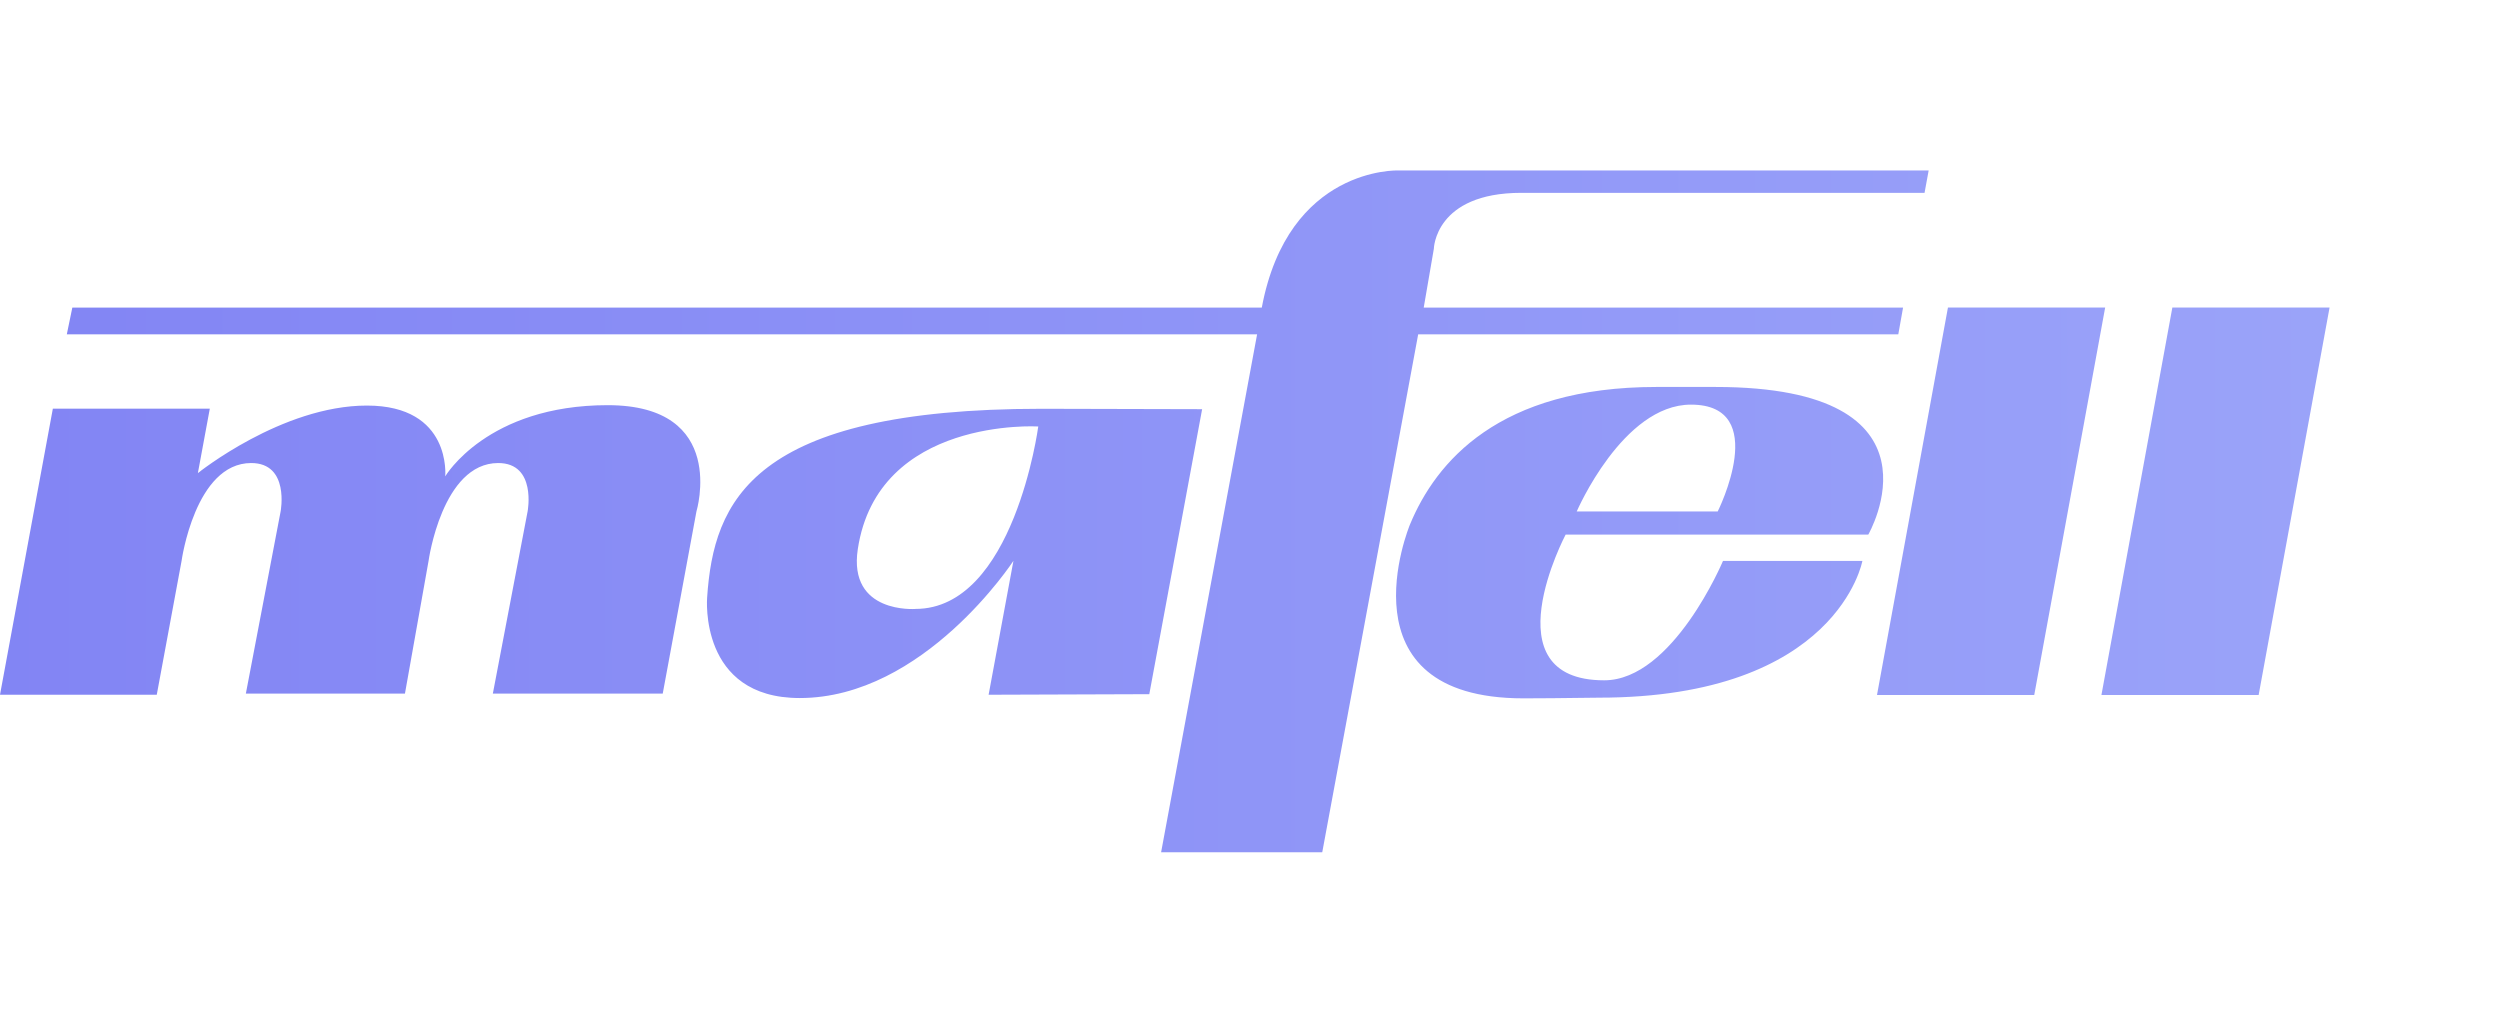
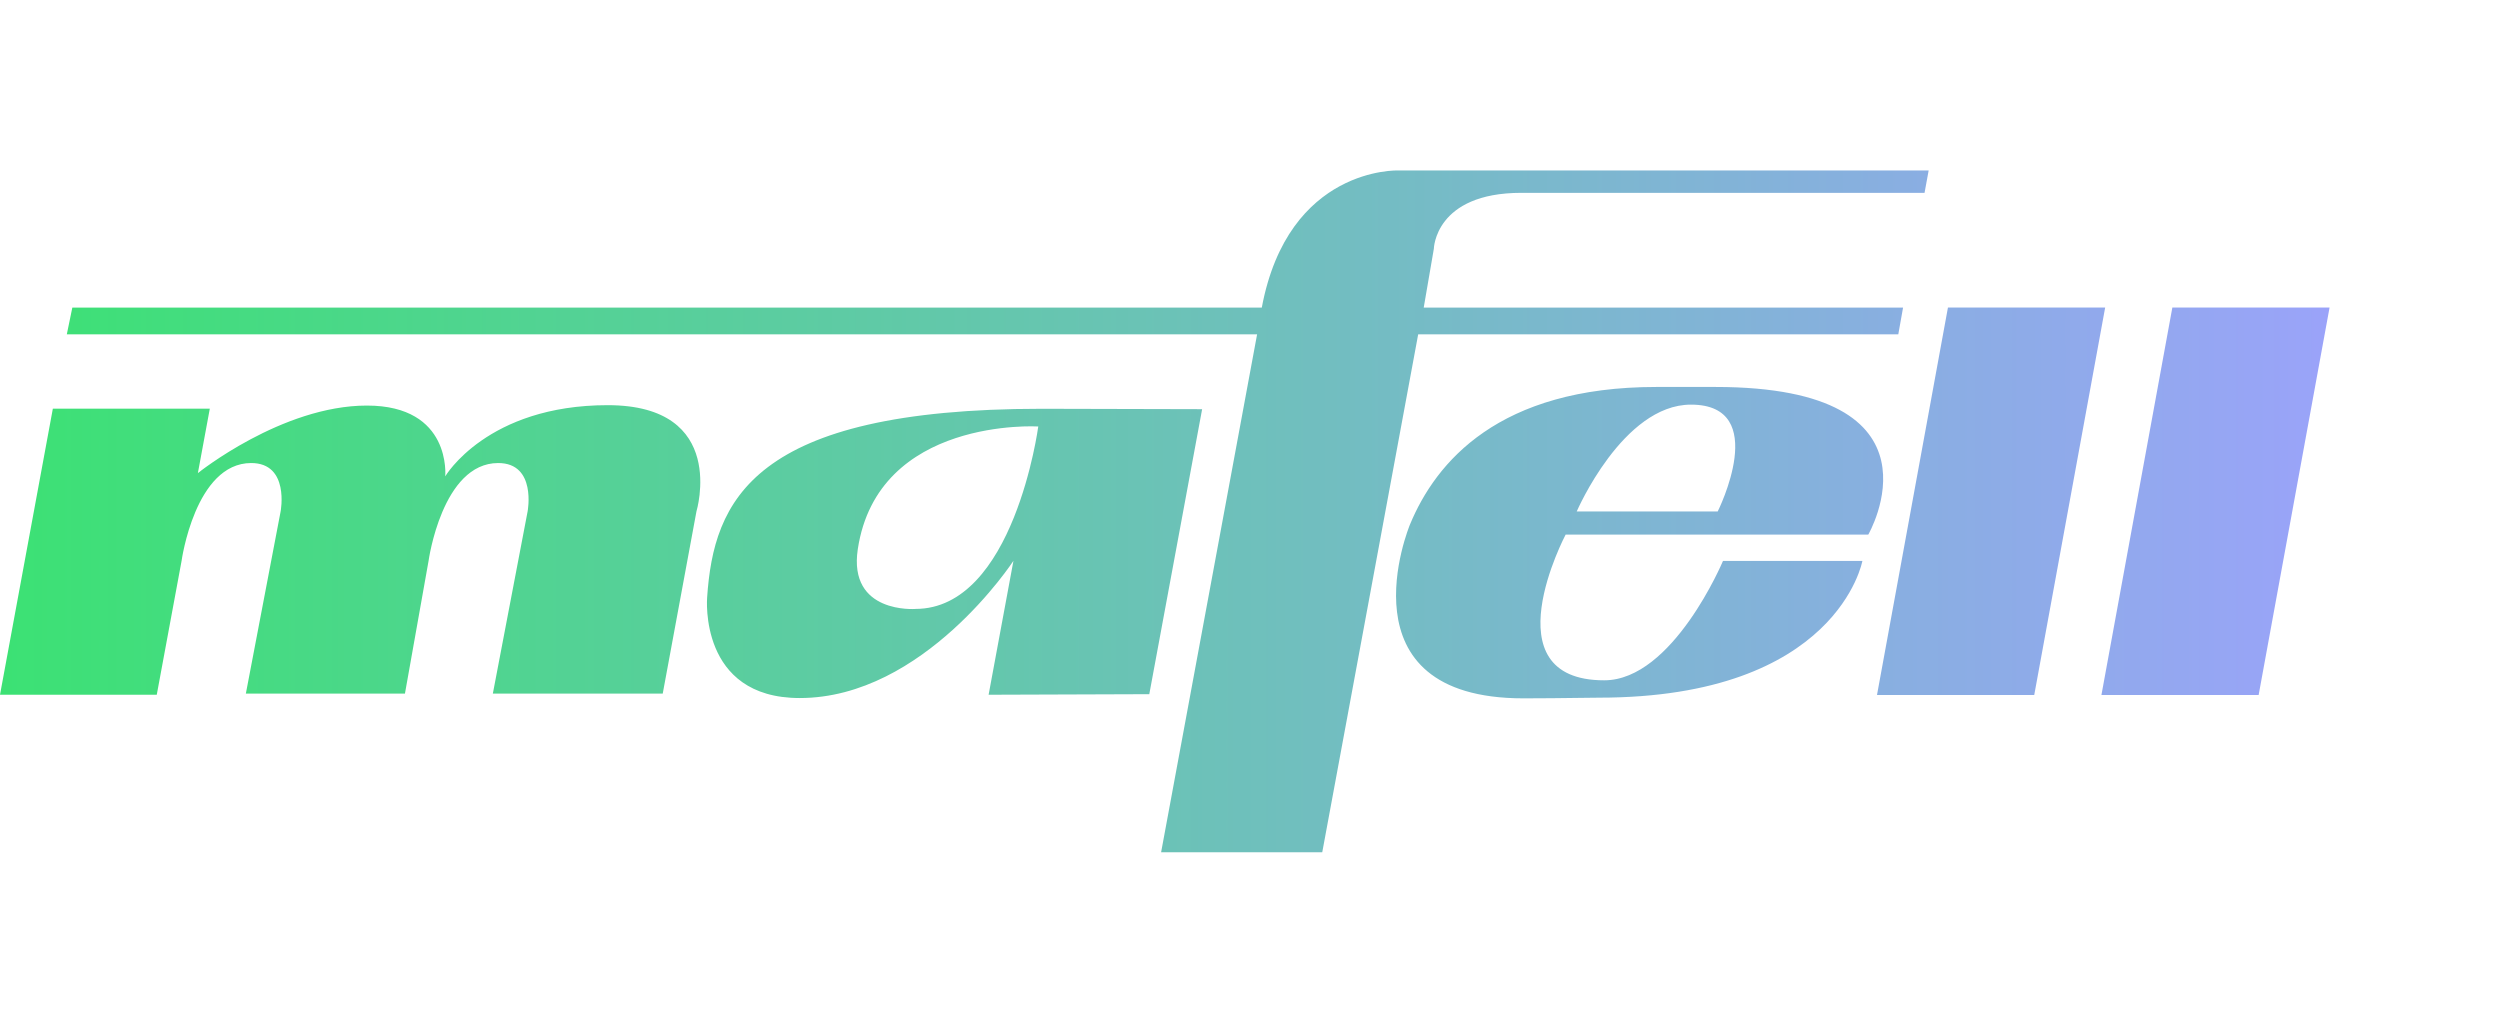
<svg xmlns="http://www.w3.org/2000/svg" width="88" height="36" fill="none">
  <path fill="url(#a)" fill-opacity=".8" fill-rule="evenodd" d="M40.87 30h5.673l3.377-18.232h16.9l.168-.941H50.115l.356-2.069s.037-1.97 3.08-1.97h14.193L67.889 6H49.22s-3.872-.146-4.805 4.827H2.546l-.194.941H44.25L40.871 30ZM0 24.455h5.518l.874-4.714s.475-3.442 2.45-3.442c1.362 0 1.036 1.703 1.036 1.703l-1.224 6.413h5.6l.832-4.674s.475-3.442 2.45-3.442c1.362 0 1.036 1.703 1.036 1.703l-1.224 6.413h5.98l1.187-6.413s1.128-3.74-3.123-3.74c-4.252 0-5.72 2.506-5.72 2.506s.238-2.492-2.757-2.492c-2.994 0-5.95 2.378-5.95 2.378l.42-2.268H1.86L0 24.455Zm36.665-10.066c-10.2 0-11.546 3.244-11.774 6.646 0 0-.303 3.536 3.259 3.536 4.376 0 7.523-4.83 7.523-4.83l-.874 4.714 5.656-.02 1.86-10.032h-.053c-.527-.002-4.86-.014-5.597-.014Zm-4.442 7.046s-2.372.182-2.029-2.103c.703-4.663 6.353-4.32 6.353-4.32s-.855 6.422-4.324 6.422Zm28.159-7.814c8.387 0 5.382 5.196 5.382 5.196H55.111s-2.717 5.13 1.356 5.13c2.42 0 4.182-4.202 4.182-4.202h4.907s-.873 4.813-9.284 4.813c-.155 0-.407.004-.721.008-.522.007-1.216.016-1.924.016-6.52 0-4.02-6.061-3.994-6.124.91-2.192 3.12-4.837 8.67-4.837h2.079Zm.082 4.381s1.887-3.759-.943-3.759c-2.401 0-4.02 3.76-4.02 3.76h4.963Zm5.607 6.463h5.534l2.497-13.641h-5.534L66.07 24.465Zm7.9 0h5.533l2.497-13.641h-5.534L73.97 24.465Z" clip-rule="evenodd" />
  <defs>
    <linearGradient id="a" x1="0" x2="82.001" y1="18" y2="18" gradientUnits="userSpaceOnUse">
-       <stop stop-color="#6366F1" />
+       <stop stop-color="#0BDA51" />
      <stop offset="1" stop-color="#818CF8" />
    </linearGradient>
  </defs>
</svg>
